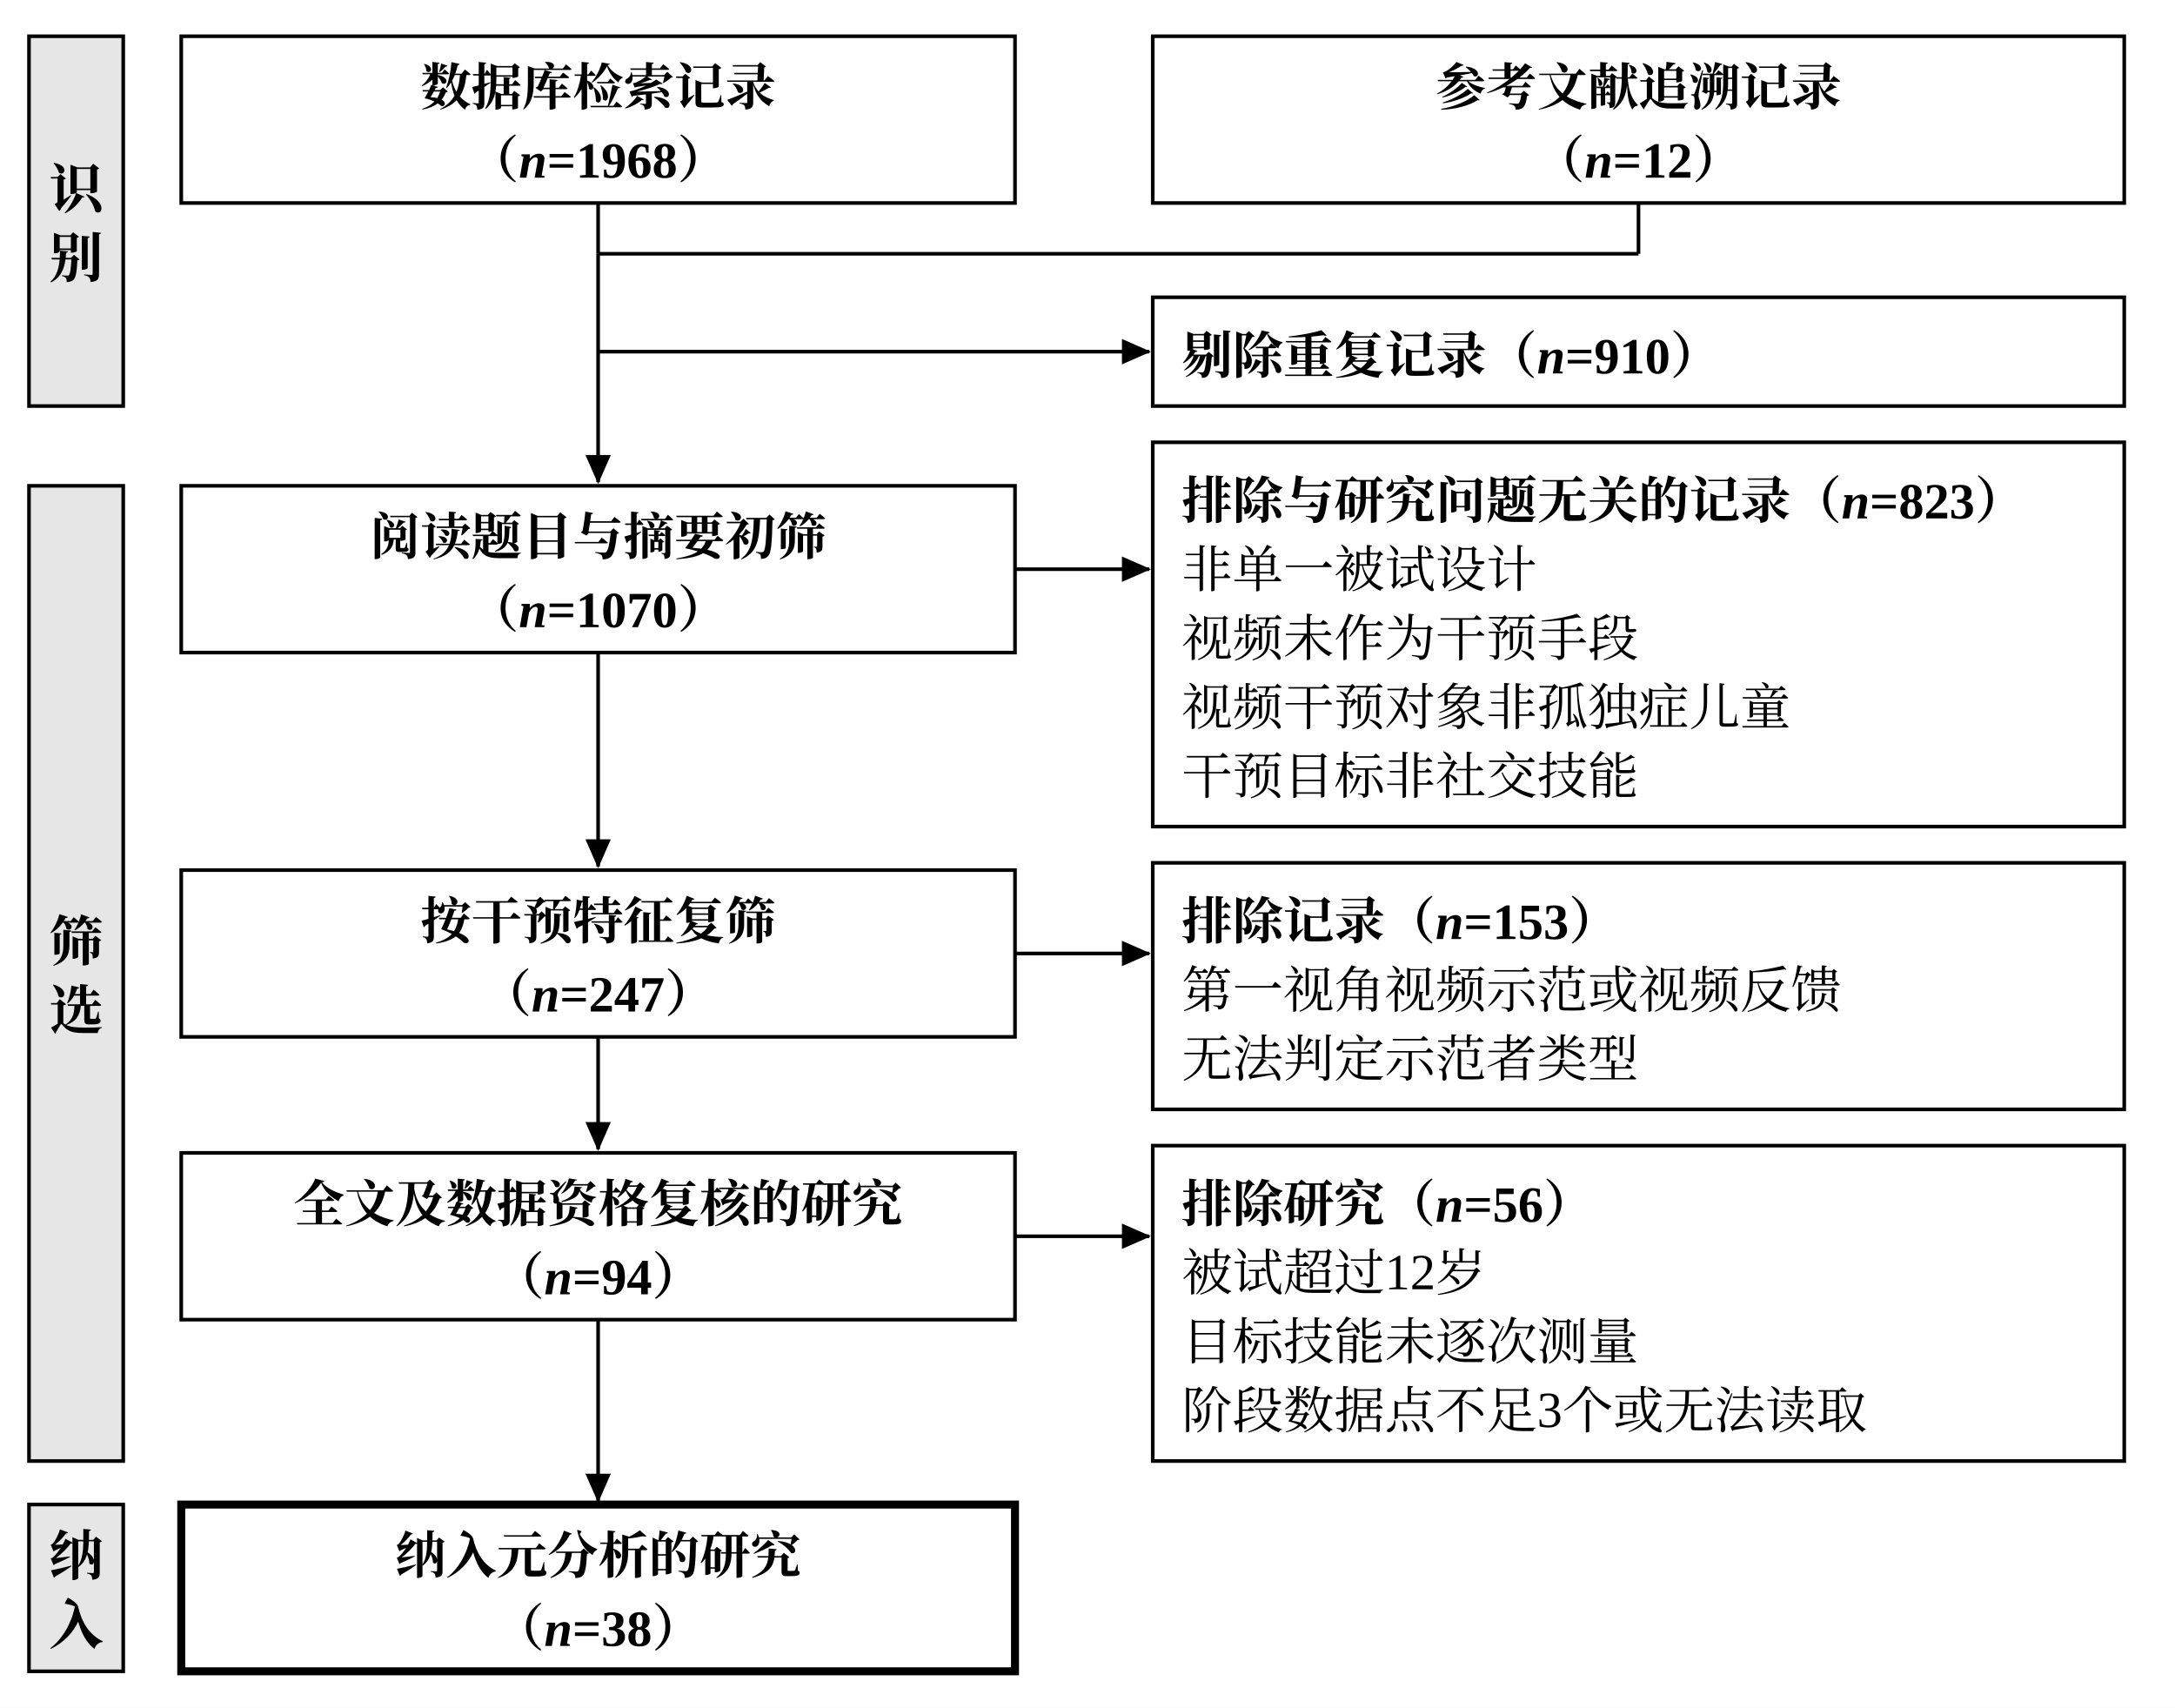
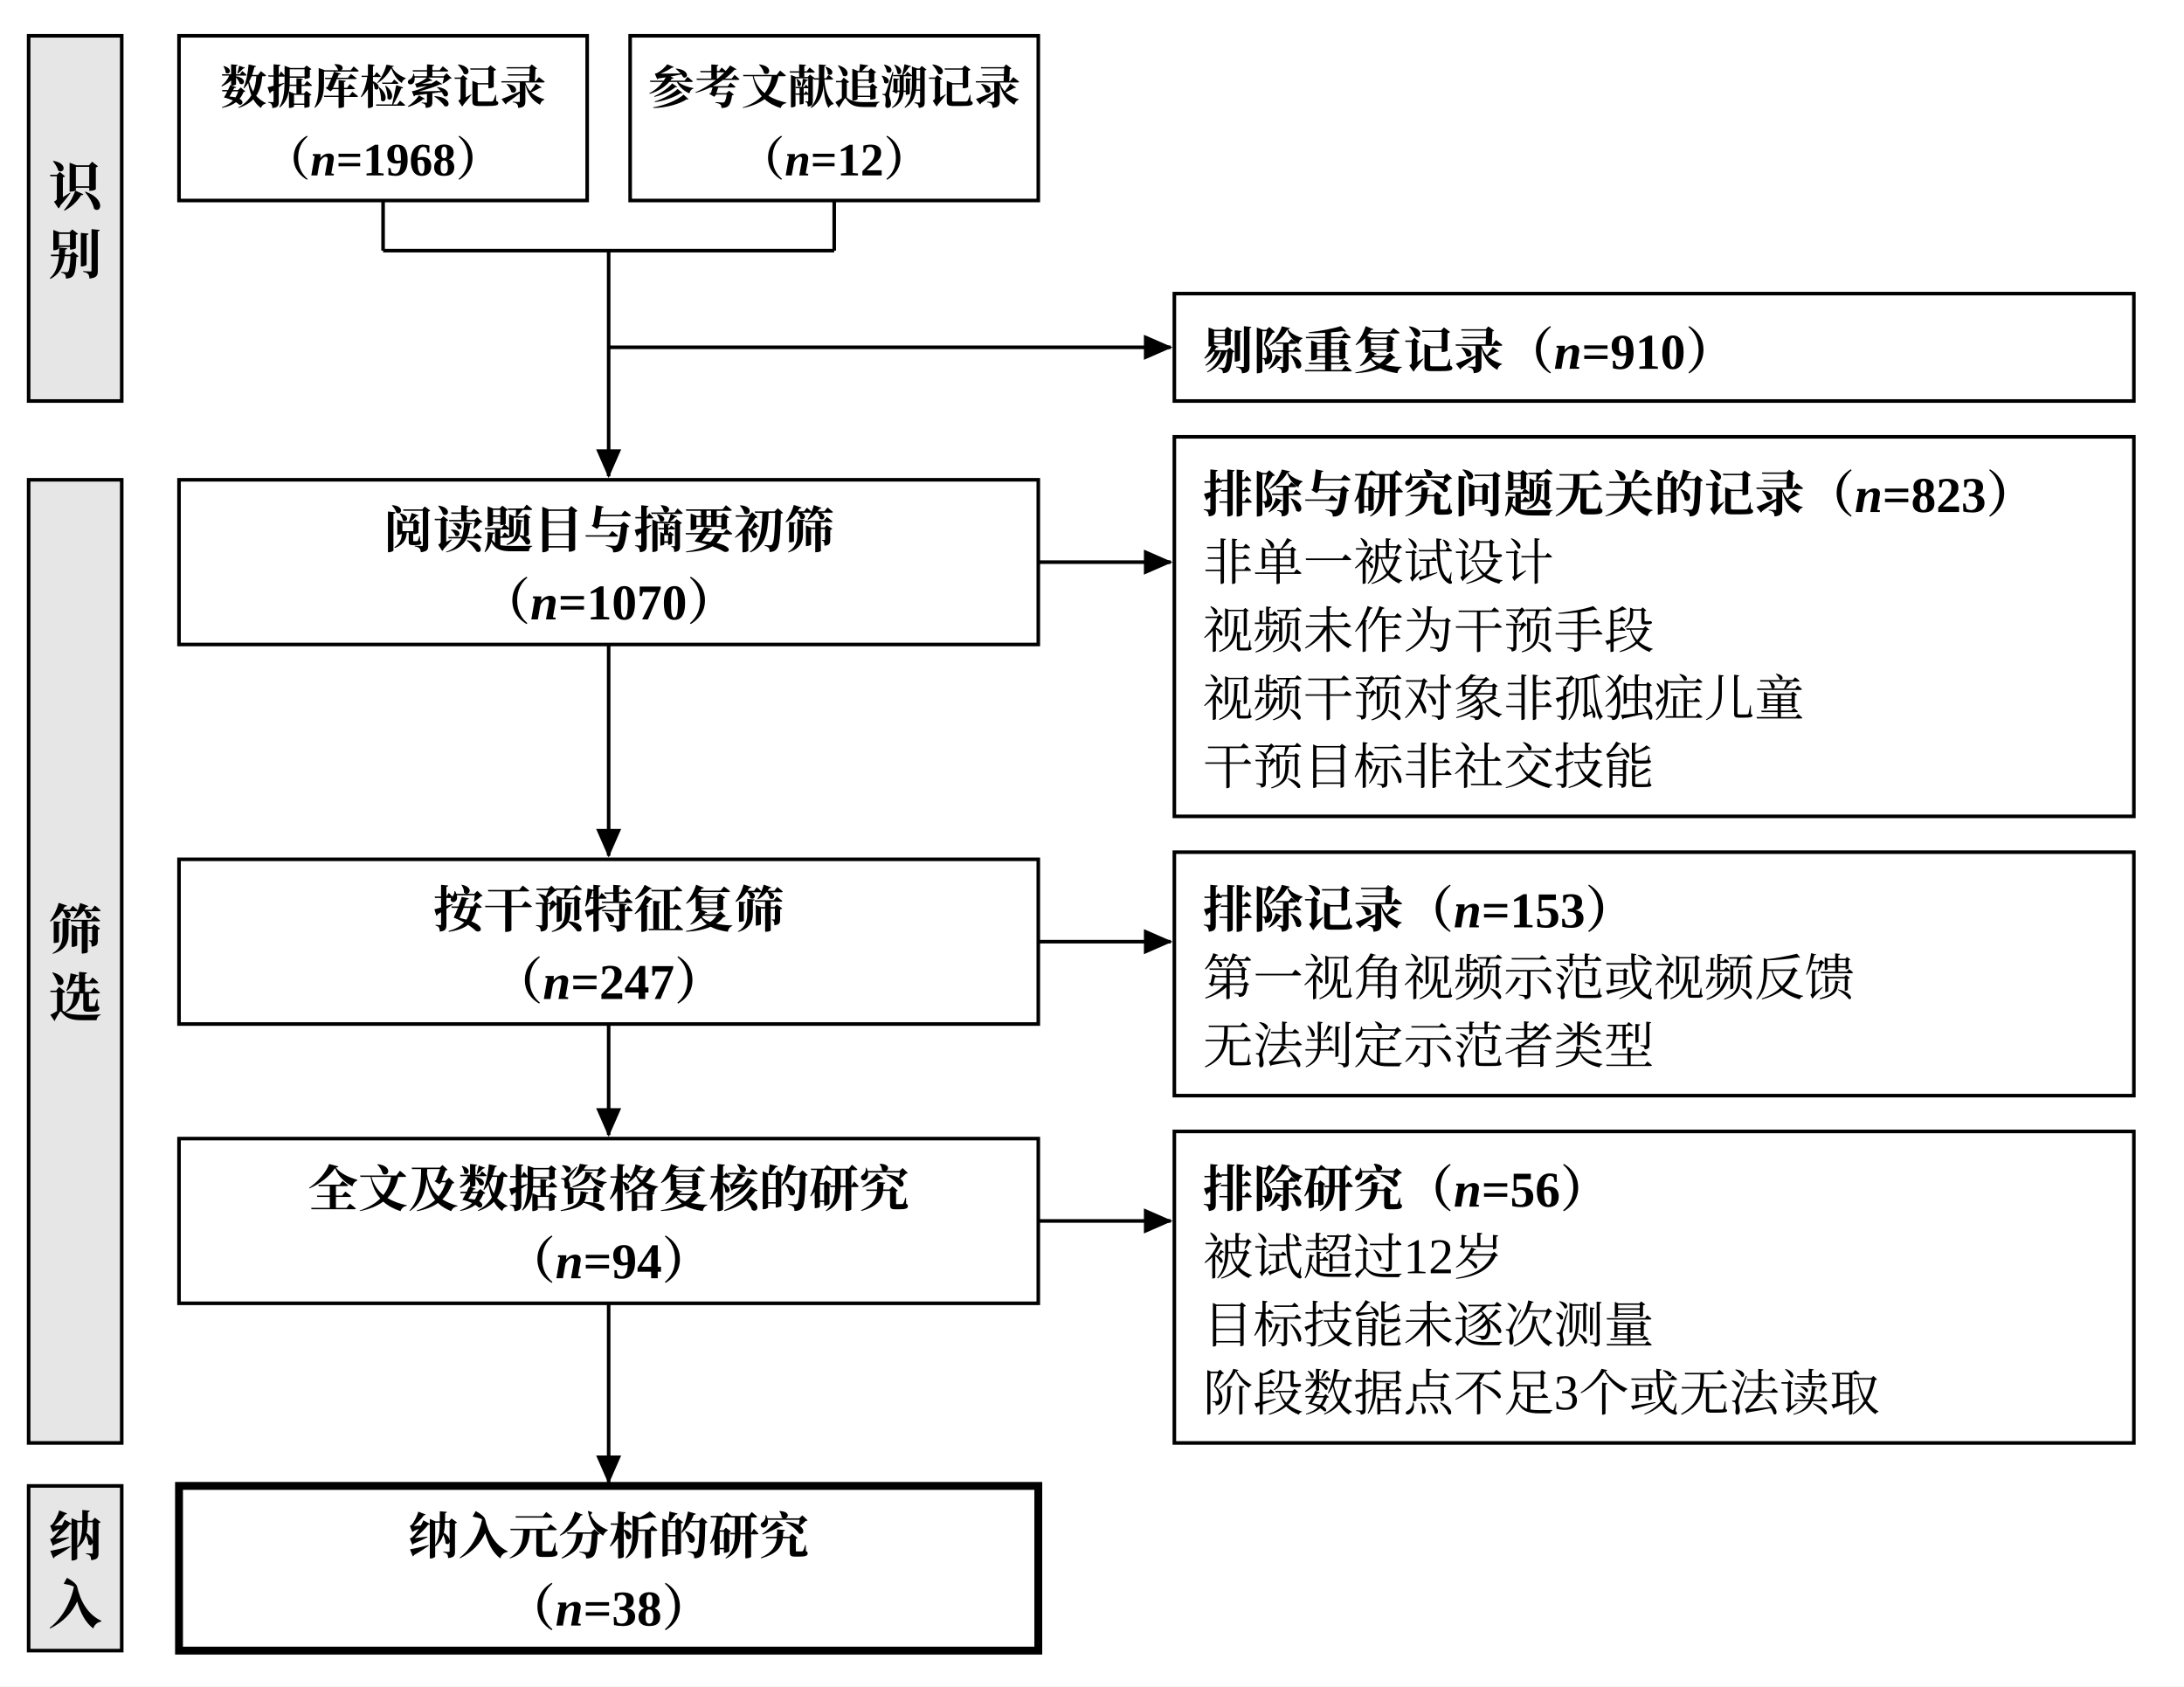
- <svg xmlns="http://www.w3.org/2000/svg" id="fig" width="600" height="471" viewBox="0 0 600 471">
+ <svg xmlns="http://www.w3.org/2000/svg" id="fig" width="610" height="471" viewBox="0 0 610 471">
  <style>
  text{font-family:"Times New Roman","Liberation Serif","SimSun","宋体","Noto Serif CJK SC",serif;font-size:14px;fill:#000}
  text.b{font-weight:bold}
+   text.sm{font-size:13px}
  text.st{font-weight:bold;font-size:15px}
  .box{fill:#fff;stroke:#000;stroke-width:1}
  .thick{stroke-width:2.2}
  .stage{fill:#e6e6e6;stroke:#000;stroke-width:1}
  .ln,.ln0{stroke:#000;stroke-width:1;fill:none}
  .ln{marker-end:url(#ar)}
</style>
  <defs>
    <marker id="ar" markerUnits="userSpaceOnUse" markerWidth="8" markerHeight="7" refX="7.5" refY="3.5" orient="auto">
      <path d="M0,0 L8,3.5 L0,7 z" fill="#000" />
    </marker>
  </defs>
-   <rect width="600" height="471" fill="#fff" />
-   <rect class="box" x="50" y="10" width="230" height="46" />
-   <text class="b" x="165.0" y="29" text-anchor="middle">数据库检索记录</text>
-   <text class="b" x="165.0" y="49" text-anchor="middle">（<tspan font-style="italic">n</tspan>=<tspan>1968</tspan>）</text>
-   <rect class="box" x="318" y="10" width="268" height="46" />
-   <text class="b" x="452.0" y="29" text-anchor="middle">参考文献追溯记录</text>
-   <text class="b" x="452.0" y="49" text-anchor="middle">（<tspan font-style="italic">n</tspan>=<tspan>12</tspan>）</text>
-   <line class="ln0" x1="165.0" y1="56" x2="165.0" y2="70" />
-   <line class="ln0" x1="452.0" y1="56" x2="452.0" y2="70" />
-   <line class="ln0" x1="452.0" y1="70" x2="165.0" y2="70" />
-   <rect class="box" x="318" y="82" width="268" height="30" />
-   <text class="b" x="326" y="103" text-anchor="start">剔除重复记录（<tspan font-style="italic">n</tspan>=<tspan>910</tspan>）</text>
-   <line class="ln" x1="165.0" y1="97.0" x2="317" y2="97.0" />
-   <line class="ln" x1="165.0" y1="70" x2="165.0" y2="133" />
-   <rect class="box" x="50" y="134" width="230" height="46" />
-   <text class="b" x="165.0" y="153" text-anchor="middle">阅读题目与摘要初筛</text>
-   <text class="b" x="165.0" y="173" text-anchor="middle">（<tspan font-style="italic">n</tspan>=<tspan>1070</tspan>）</text>
-   <rect class="box" x="318" y="122" width="268" height="106" />
-   <text class="b" x="326" y="143" text-anchor="start">排除与研究问题无关的记录（<tspan font-style="italic">n</tspan>=<tspan>823</tspan>）</text>
-   <text class="" x="326" y="162" text-anchor="start">非单一被试设计</text>
-   <text class="" x="326" y="181" text-anchor="start">视频未作为干预手段</text>
-   <text class="" x="326" y="200" text-anchor="start">视频干预对象非孤独症儿童</text>
-   <text class="" x="326" y="219" text-anchor="start">干预目标非社交技能</text>
-   <line class="ln" x1="280" y1="157.0" x2="317" y2="157.0" />
-   <line class="ln" x1="165.0" y1="180" x2="165.0" y2="239" />
-   <rect class="box" x="50" y="240" width="230" height="46" />
-   <text class="b" x="165.0" y="259" text-anchor="middle">按干预特征复筛</text>
-   <text class="b" x="165.0" y="279" text-anchor="middle">（<tspan font-style="italic">n</tspan>=<tspan>247</tspan>）</text>
-   <rect class="box" x="318" y="238" width="268" height="68" />
-   <text class="b" x="326" y="259" text-anchor="start">排除记录（<tspan font-style="italic">n</tspan>=<tspan>153</tspan>）</text>
-   <text class="" x="326" y="278" text-anchor="start">第一视角视频示范或视频反馈</text>
-   <text class="" x="326" y="297" text-anchor="start">无法判定示范者类型</text>
-   <line class="ln" x1="280" y1="263.0" x2="317" y2="263.0" />
-   <line class="ln" x1="165.0" y1="286" x2="165.0" y2="317" />
-   <rect class="box" x="50" y="318" width="230" height="46" />
-   <text class="b" x="165.0" y="337" text-anchor="middle">全文及数据资格复核的研究</text>
-   <text class="b" x="165.0" y="357" text-anchor="middle">（<tspan font-style="italic">n</tspan>=<tspan>94</tspan>）</text>
-   <rect class="box" x="318" y="316" width="268" height="87" />
-   <text class="b" x="326" y="337" text-anchor="start">排除研究（<tspan font-style="italic">n</tspan>=<tspan>56</tspan>）</text>
-   <text class="" x="326" y="356" text-anchor="start">被试超过12岁</text>
-   <text class="" x="326" y="375" text-anchor="start">目标技能未逐次测量</text>
-   <text class="" x="326" y="394" text-anchor="start">阶段数据点不足3个或无法读取</text>
-   <line class="ln" x1="280" y1="341.0" x2="317" y2="341.0" />
-   <line class="ln" x1="165.0" y1="364" x2="165.0" y2="414" />
-   <rect class="box thick" x="50" y="415" width="230" height="46" />
-   <text class="b" x="165.0" y="434" text-anchor="middle">纳入元分析的研究</text>
-   <text class="b" x="165.0" y="454" text-anchor="middle">（<tspan font-style="italic">n</tspan>=<tspan>38</tspan>）</text>
+   <rect width="610" height="471" fill="#fff" />
+   <rect class="box" x="50" y="10" width="114.0" height="46" />
+   <text class="b sm" x="107.0" y="29" text-anchor="middle">数据库检索记录</text>
+   <text class="b sm" x="107.0" y="49" text-anchor="middle">（<tspan font-style="italic">n</tspan>=<tspan>1968</tspan>）</text>
+   <rect class="box" x="176.0" y="10" width="114.0" height="46" />
+   <text class="b sm" x="233.0" y="29" text-anchor="middle">参考文献追溯记录</text>
+   <text class="b sm" x="233.0" y="49" text-anchor="middle">（<tspan font-style="italic">n</tspan>=<tspan>12</tspan>）</text>
+   <line class="ln0" x1="107.0" y1="56" x2="107.0" y2="70" />
+   <line class="ln0" x1="233.0" y1="56" x2="233.0" y2="70" />
+   <line class="ln0" x1="107.0" y1="70" x2="233.0" y2="70" />
+   <rect class="box" x="328" y="82" width="268" height="30" />
+   <text class="b" x="336" y="103" text-anchor="start">剔除重复记录（<tspan font-style="italic">n</tspan>=<tspan>910</tspan>）</text>
+   <line class="ln" x1="170.0" y1="97.0" x2="327" y2="97.0" />
+   <line class="ln" x1="170.0" y1="70" x2="170.0" y2="133" />
+   <rect class="box" x="50" y="134" width="240" height="46" />
+   <text class="b" x="170.0" y="153" text-anchor="middle">阅读题目与摘要初筛</text>
+   <text class="b" x="170.0" y="173" text-anchor="middle">（<tspan font-style="italic">n</tspan>=<tspan>1070</tspan>）</text>
+   <rect class="box" x="328" y="122" width="268" height="106" />
+   <text class="b" x="336" y="143" text-anchor="start">排除与研究问题无关的记录（<tspan font-style="italic">n</tspan>=<tspan>823</tspan>）</text>
+   <text class="" x="336" y="162" text-anchor="start">非单一被试设计</text>
+   <text class="" x="336" y="181" text-anchor="start">视频未作为干预手段</text>
+   <text class="" x="336" y="200" text-anchor="start">视频干预对象非孤独症儿童</text>
+   <text class="" x="336" y="219" text-anchor="start">干预目标非社交技能</text>
+   <line class="ln" x1="290" y1="157.0" x2="327" y2="157.0" />
+   <line class="ln" x1="170.0" y1="180" x2="170.0" y2="239" />
+   <rect class="box" x="50" y="240" width="240" height="46" />
+   <text class="b" x="170.0" y="259" text-anchor="middle">按干预特征复筛</text>
+   <text class="b" x="170.0" y="279" text-anchor="middle">（<tspan font-style="italic">n</tspan>=<tspan>247</tspan>）</text>
+   <rect class="box" x="328" y="238" width="268" height="68" />
+   <text class="b" x="336" y="259" text-anchor="start">排除记录（<tspan font-style="italic">n</tspan>=<tspan>153</tspan>）</text>
+   <text class="" x="336" y="278" text-anchor="start">第一视角视频示范或视频反馈</text>
+   <text class="" x="336" y="297" text-anchor="start">无法判定示范者类型</text>
+   <line class="ln" x1="290" y1="263.0" x2="327" y2="263.0" />
+   <line class="ln" x1="170.0" y1="286" x2="170.0" y2="317" />
+   <rect class="box" x="50" y="318" width="240" height="46" />
+   <text class="b" x="170.0" y="337" text-anchor="middle">全文及数据资格复核的研究</text>
+   <text class="b" x="170.0" y="357" text-anchor="middle">（<tspan font-style="italic">n</tspan>=<tspan>94</tspan>）</text>
+   <rect class="box" x="328" y="316" width="268" height="87" />
+   <text class="b" x="336" y="337" text-anchor="start">排除研究（<tspan font-style="italic">n</tspan>=<tspan>56</tspan>）</text>
+   <text class="" x="336" y="356" text-anchor="start">被试超过12岁</text>
+   <text class="" x="336" y="375" text-anchor="start">目标技能未逐次测量</text>
+   <text class="" x="336" y="394" text-anchor="start">阶段数据点不足3个或无法读取</text>
+   <line class="ln" x1="290" y1="341.0" x2="327" y2="341.0" />
+   <line class="ln" x1="170.0" y1="364" x2="170.0" y2="414" />
+   <rect class="box thick" x="50" y="415" width="240" height="46" />
+   <text class="b" x="170.0" y="434" text-anchor="middle">纳入元分析的研究</text>
+   <text class="b" x="170.0" y="454" text-anchor="middle">（<tspan font-style="italic">n</tspan>=<tspan>38</tspan>）</text>
  <rect class="stage" x="8" y="10" width="26" height="102" />
  <text class="st" x="21.0" y="57.5" text-anchor="middle">识</text>
  <text class="st" x="21.0" y="76.5" text-anchor="middle">别</text>
  <rect class="stage" x="8" y="134" width="26" height="269" />
  <text class="st" x="21.0" y="265.0" text-anchor="middle">筛</text>
  <text class="st" x="21.0" y="284.0" text-anchor="middle">选</text>
  <rect class="stage" x="8" y="415" width="26" height="46" />
  <text class="st" x="21.0" y="434.5" text-anchor="middle">纳</text>
  <text class="st" x="21.0" y="453.5" text-anchor="middle">入</text>
</svg>
